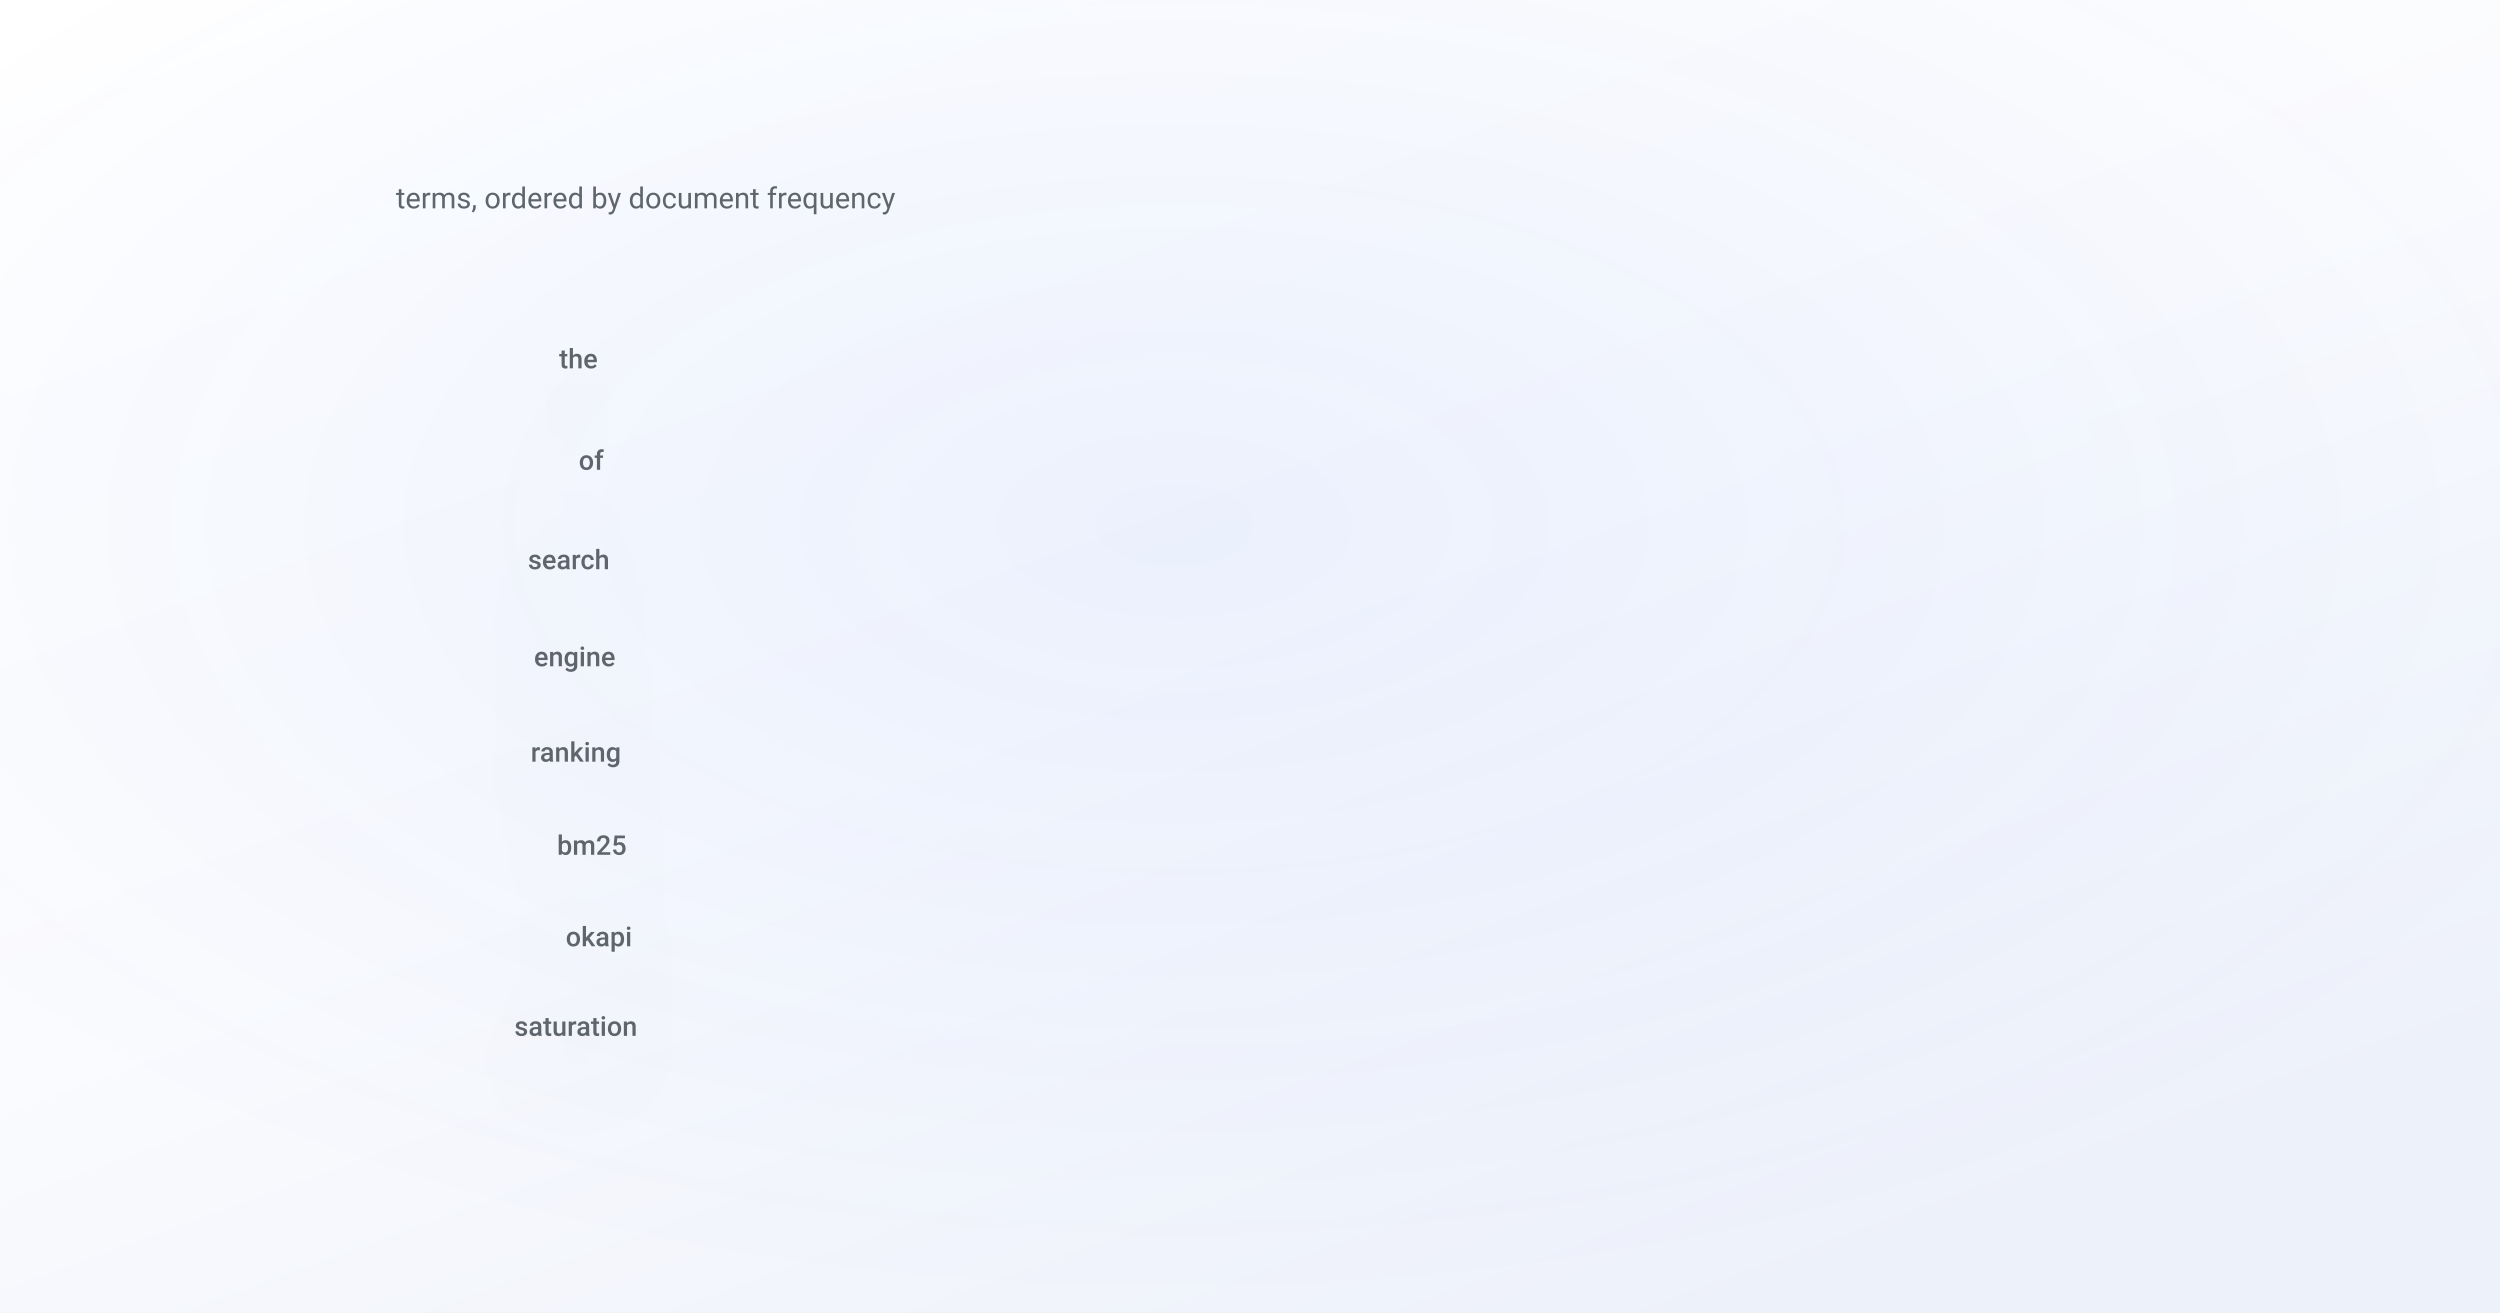
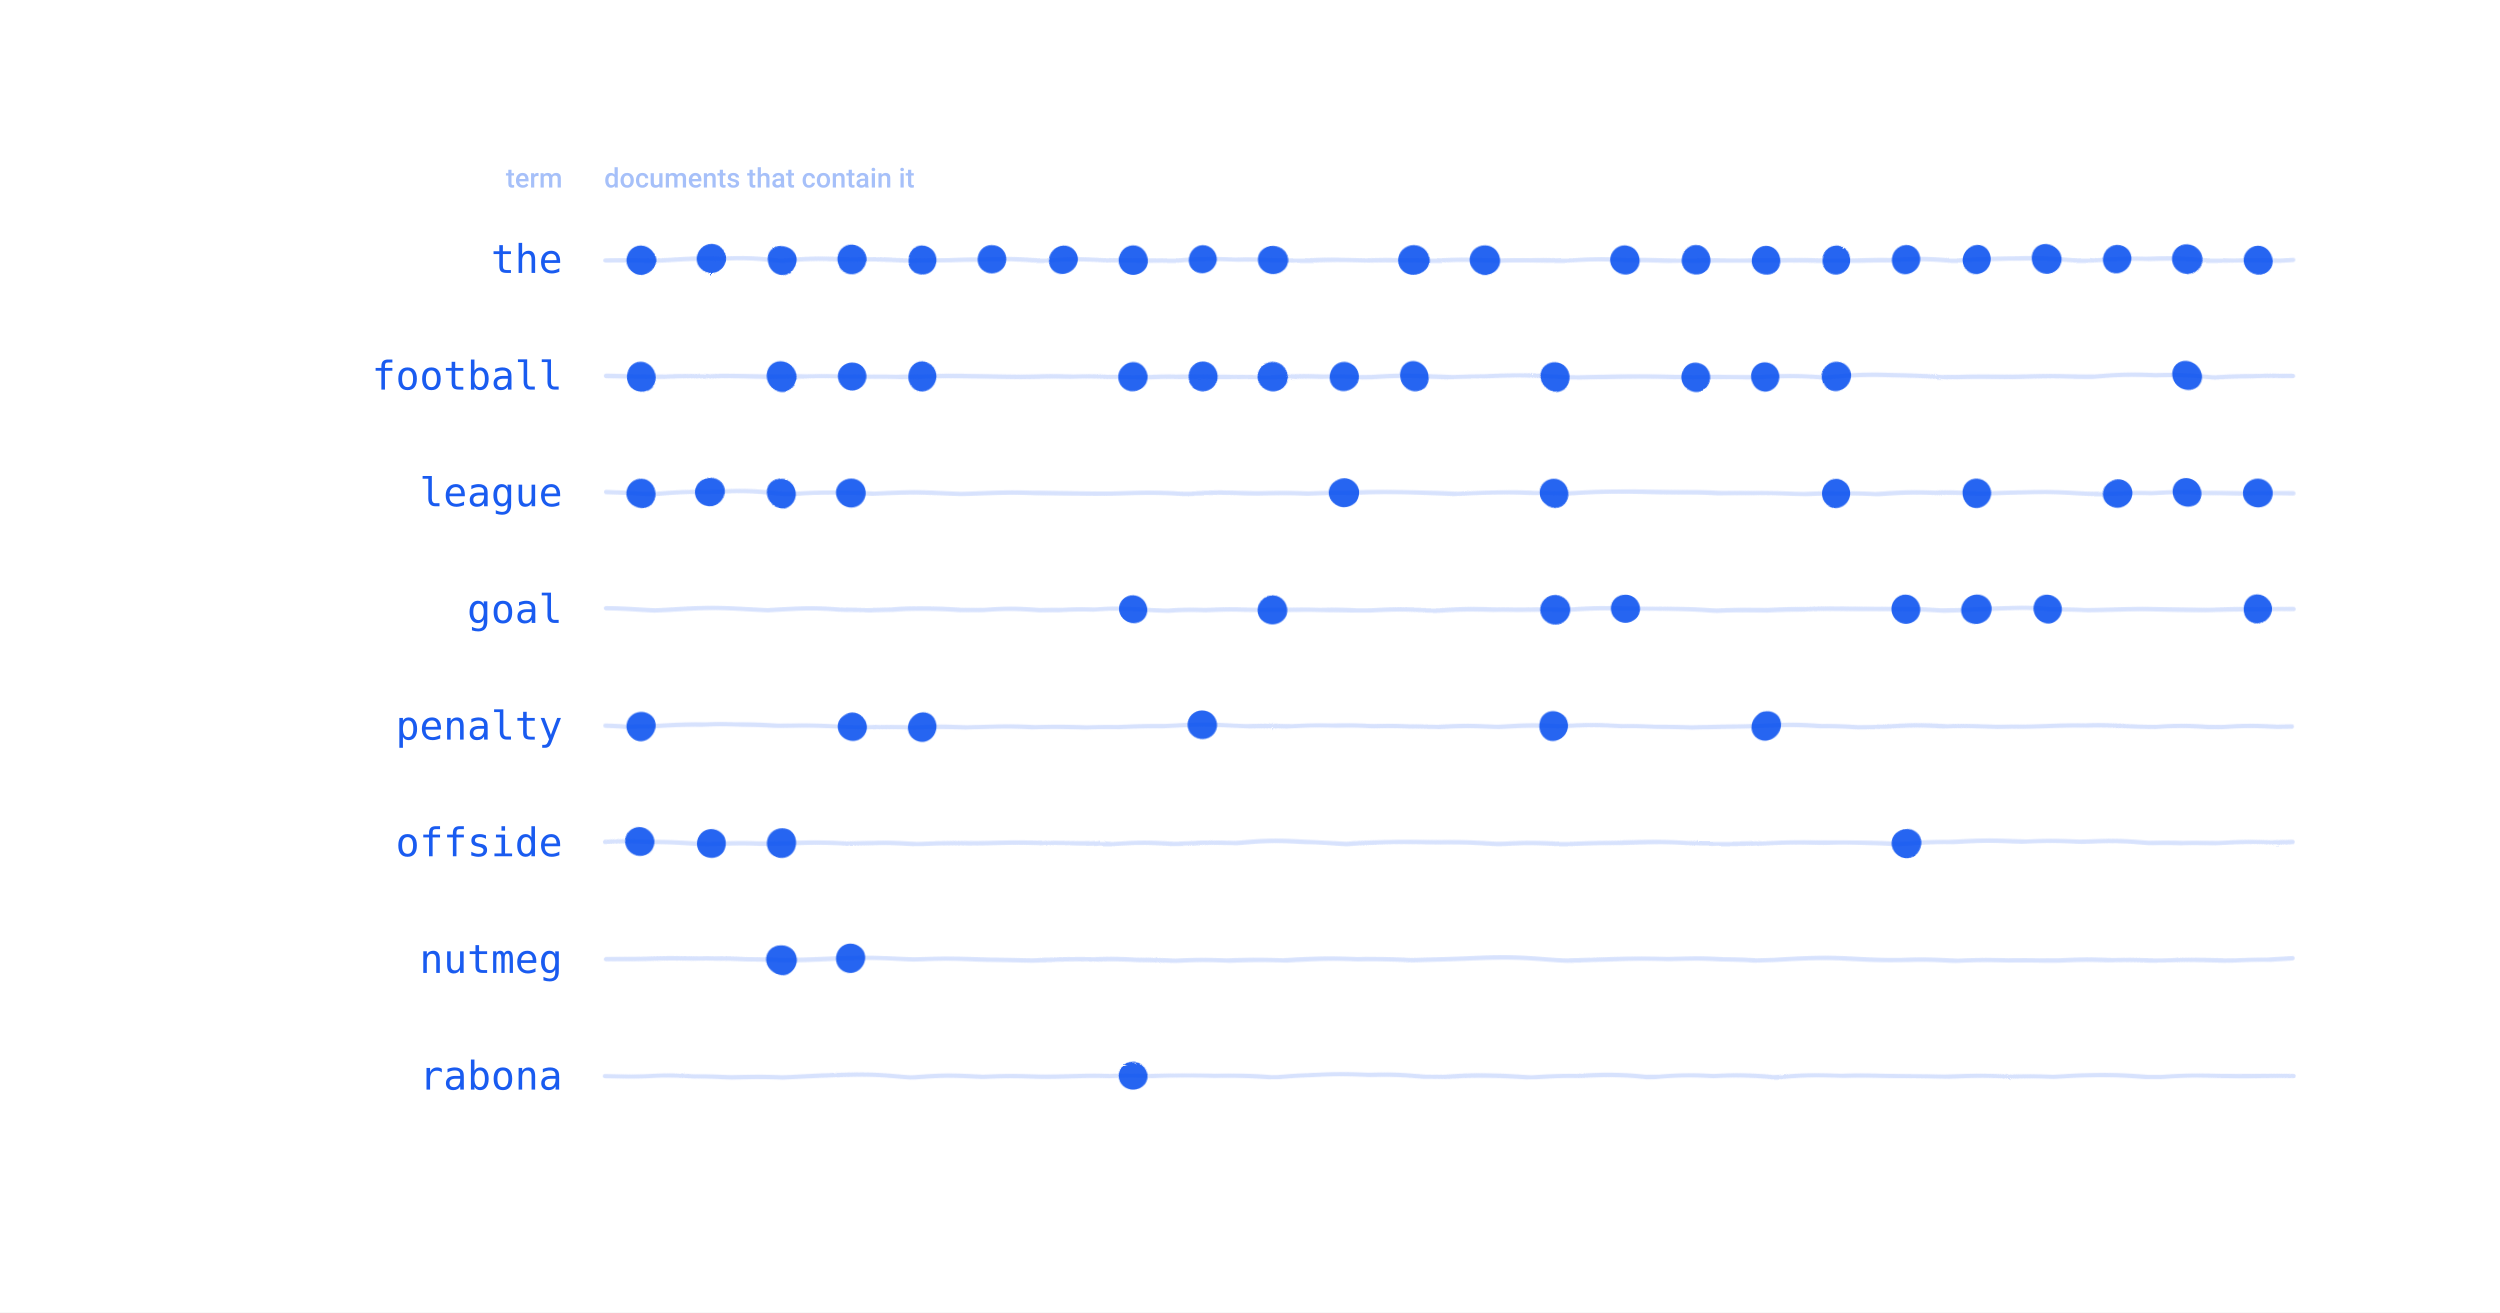
- <svg xmlns="http://www.w3.org/2000/svg" viewBox="0 0 1200 630" font-family="-apple-system, BlinkMacSystemFont, 'Segoe UI', 'DM Sans', Roboto, sans-serif">
+ <svg xmlns="http://www.w3.org/2000/svg" viewBox="0 0 1200 630" width="1200" height="630" role="img" stroke-linejoin="round" style="color:#004AEF">
  <defs>
-     <linearGradient id="bg" x1="0" y1="0" x2="0.7" y2="1">
-       <stop offset="0" stop-color="#ffffff" />
-       <stop offset="0.55" stop-color="#fafbfe" />
-       <stop offset="1" stop-color="#edf1fa" />
-     </linearGradient>
-     <radialGradient id="glow" cx="0.47" cy="0.4" r="0.6">
-       <stop offset="0" stop-color="#004aef" stop-opacity="0.06" />
-       <stop offset="1" stop-color="#004aef" stop-opacity="0" />
-     </radialGradient>
-     <filter id="lift" x="-25%" y="-25%" width="150%" height="160%">
-       <feDropShadow dx="0" dy="18" stdDeviation="24" flood-color="#0b1a3a" flood-opacity="0.11" />
+     <filter id="rough" x="-20%" y="-20%" width="140%" height="140%">
+       <feTurbulence type="turbulence" baseFrequency="0.016" numOctaves="2" seed="7" result="n" />
+       <feDisplacementMap in="SourceGraphic" in2="n" scale="2.4" xChannelSelector="R" yChannelSelector="G" />
    </filter>
  </defs>
-   <style>
-     /* 14s loop. Each class is a different kind of arrival, because the figures
-        are about different kinds of event: text is typed, a result appears, a
-        panel expands and pushes what is under it away, a curve is drawn. A fade
-        only says "this exists".
- 
-        `transform-box: fill-box` is what makes transform-origin mean the shape's
-        own box rather than the whole canvas. Without it a scaleX on a text line
-        grows from the middle of the page.
- 
-        Every class rests on the finished figure, and reduced motion paints that
-        frame directly. The og:image renderer forces reduced motion, so the still
-        it captures is always the completed drawing. Check this after any change
-        to the keyframes: a scaleY(0) that fails to reset removes the shape from
-        every social card, and nobody notices until someone shares the post. */
-     .c, .type, .pop, .rise, .expandy { transform-box: fill-box; }
- 
-     .c { opacity: 0; animation: fade 14s ease-in-out infinite; }
-     @keyframes fade { 0% { opacity: 0 } 20%, 88% { opacity: var(--o, 1) } 100% { opacity: 0 } }
- 
-     .type { opacity: 0; transform-origin: left center;
-              animation: type 14s cubic-bezier(0.25, 0.9, 0.3, 1) infinite; }
-     @keyframes type { 0% { opacity: 0; transform: scaleX(0) }
-                       6% { opacity: var(--o, 1); transform: scaleX(0) }
-                       22%, 88% { opacity: var(--o, 1); transform: scaleX(1) }
-                       100% { opacity: 0; transform: scaleX(1) } }
- 
-     .pop { opacity: 0; transform-origin: center;
-             animation: pop 14s cubic-bezier(0.34, 1.56, 0.64, 1) infinite; }
-     @keyframes pop { 0% { opacity: 0; transform: scale(0.6) }
-                      18%, 88% { opacity: var(--o, 1); transform: scale(1) }
-                      100% { opacity: 0; transform: scale(0.6) } }
- 
-     .rise { opacity: 0; animation: rise 14s cubic-bezier(0.2, 0.9, 0.3, 1) infinite; }
-     @keyframes rise { 0% { opacity: 0; transform: translateY(22px) }
-                       20%, 88% { opacity: var(--o, 1); transform: translateY(0) }
-                       100% { opacity: 0; transform: translateY(22px) } }
- 
-     .expandy { opacity: 0; transform-origin: top center;
-                 animation: expandy 14s cubic-bezier(0.2, 0.9, 0.25, 1) infinite; }
-     @keyframes expandy { 0% { opacity: 0; transform: scaleY(0) }
-                          6% { opacity: var(--o, 1); transform: scaleY(0) }
-                          24%, 88% { opacity: var(--o, 1); transform: scaleY(1) }
-                          100% { opacity: 0; transform: scaleY(0) } }
- 
-     .draw { stroke-dasharray: var(--len, 2000); stroke-dashoffset: var(--len, 2000);
-              animation: draw 14s ease-in-out infinite; }
-     @keyframes draw { 0% { stroke-dashoffset: var(--len, 2000) }
-                       26%, 88% { stroke-dashoffset: 0 }
-                       100% { stroke-dashoffset: var(--len, 2000) } }
- 
-     .mark { opacity: 0; animation: mark 14s ease infinite; }
-     @keyframes mark { 0%, 40% { opacity: 0 } 52%, 86% { opacity: 1 } 96%, 100% { opacity: 0 } }
- 
-     @media (prefers-reduced-motion: reduce) {
-       .c, .type, .pop, .rise, .expandy { opacity: var(--o, 1); transform: none; animation: none }
-       .draw { stroke-dashoffset: 0; animation: none }
-       .mark { opacity: 1; animation: none }
-     }
-   </style>
-   <rect width="1200" height="630" fill="url(#bg)" />
-   <rect width="1200" height="630" fill="url(#glow)" />
-   <defs>
-     <linearGradient id="gblue" x1="0" y1="0" x2="0.55" y2="1">
-       <stop offset="0" stop-color="#3d76ff" />
-       <stop offset="1" stop-color="#004aef" />
-     </linearGradient>
-     <linearGradient id="ggreen" x1="0" y1="0" x2="0.5" y2="1">
-       <stop offset="0" stop-color="#6df7cd" />
-       <stop offset="1" stop-color="#07ef9c" />
-     </linearGradient>
-     <linearGradient id="gcard" x1="0.1" y1="0" x2="0.3" y2="1">
-       <stop offset="0" stop-color="#ffffff" stop-opacity="0.96" />
-       <stop offset="1" stop-color="#ffffff" stop-opacity="0.74" />
-     </linearGradient>
-     <linearGradient id="gchip" x1="0" y1="0" x2="0" y2="1">
-       <stop offset="0" stop-color="#f4f7ff" />
-       <stop offset="1" stop-color="#e6ecfa" />
-     </linearGradient>
-   </defs>
-   <g filter="url(#lift)">
-     <line class="c" x1="601.8" y1="134.8" x2="598.5" y2="502.3" stroke="#04815a" stroke-width="1.2" style="--o:0.42;animation-delay:0.9s" />
-     <text x="286.9" y="176.8" text-anchor="end" font-size="13" fill="#5f656d" font-weight="500">the</text>
-     <path class="pop" d="M309.4 158.5 Q309.2 155.5 312.2 155.5 L322.8 155.5 Q325.8 155.5 326.0 158.5 L327.0 178.4 Q327.1 181.4 324.1 181.4 L313.6 181.4 Q310.6 181.4 310.4 178.4 Z" fill="url(#gblue)" style="--o:0.2;animation-delay:0.12s" />
-     <path class="pop" d="M330.1 158.5 Q330.0 155.5 333.0 155.5 L343.6 155.5 Q346.6 155.5 346.7 158.5 L347.7 178.4 Q347.8 181.4 344.8 181.4 L334.3 181.4 Q331.3 181.4 331.1 178.4 Z" fill="url(#gblue)" style="--o:0.2;animation-delay:0.13s" />
-     <path class="pop" d="M350.9 158.5 Q350.8 155.5 353.8 155.5 L364.4 155.5 Q367.4 155.5 367.5 158.5 L368.4 178.4 Q368.5 181.4 365.5 181.4 L354.9 181.4 Q351.9 181.4 351.8 178.4 Z" fill="url(#gblue)" style="--o:0.2;animation-delay:0.14s" />
-     <path class="pop" d="M378.6 158.5 Q378.5 155.5 381.5 155.5 L392.1 155.5 Q395.1 155.5 395.2 158.5 L395.9 178.4 Q396.0 181.4 393.0 181.4 L382.5 181.4 Q379.5 181.4 379.4 178.4 Z" fill="url(#gblue)" style="--o:0.2;animation-delay:0.15s" />
-     <path class="pop" d="M406.3 158.5 Q406.2 155.5 409.2 155.5 L419.8 155.5 Q422.8 155.5 422.9 158.5 L423.5 178.4 Q423.6 181.4 420.6 181.4 L410.1 181.4 Q407.1 181.4 407.0 178.4 Z" fill="url(#gblue)" style="--o:0.2;animation-delay:0.16s" />
-     <path class="pop" d="M434.0 158.5 Q433.9 155.5 436.9 155.5 L447.5 155.5 Q450.5 155.5 450.6 158.5 L451.1 178.4 Q451.1 181.4 448.1 181.4 L437.6 181.4 Q434.6 181.4 434.5 178.4 Z" fill="url(#gblue)" style="--o:0.2;animation-delay:0.17s" />
-     <path class="pop" d="M461.7 158.5 Q461.6 155.5 464.6 155.5 L475.2 155.5 Q478.2 155.5 478.3 158.5 L478.7 178.4 Q478.7 181.4 475.7 181.4 L465.2 181.4 Q462.2 181.4 462.1 178.4 Z" fill="url(#gblue)" style="--o:0.2;animation-delay:0.18s" />
-     <path class="pop" d="M496.3 158.5 Q496.3 155.5 499.3 155.5 L509.9 155.5 Q512.9 155.5 512.9 158.5 L513.1 178.4 Q513.2 181.4 510.2 181.4 L499.6 181.4 Q496.6 181.4 496.6 178.4 Z" fill="url(#gblue)" style="--o:0.2;animation-delay:0.19s" />
-     <path class="pop" d="M530.9 158.5 Q530.9 155.5 533.9 155.5 L544.5 155.5 Q547.5 155.5 547.5 158.5 L547.6 178.4 Q547.6 181.4 544.6 181.4 L534.1 181.4 Q531.1 181.4 531.0 178.4 Z" fill="url(#gblue)" style="--o:0.2;animation-delay:0.20s" />
-     <path class="pop" d="M565.5 158.5 Q565.5 155.5 568.5 155.5 L579.2 155.5 Q582.2 155.5 582.2 158.5 L582.1 178.4 Q582.0 181.4 579.0 181.4 L568.5 181.4 Q565.5 181.4 565.5 178.4 Z" fill="url(#gblue)" style="--o:0.2;animation-delay:0.21s" />
-     <path class="pop" d="M593.2 158.5 Q593.3 155.5 596.3 155.5 L606.9 155.5 Q609.9 155.5 609.9 158.5 L609.6 178.4 Q609.6 181.4 606.6 181.4 L596.1 181.4 Q593.1 181.4 593.1 178.4 Z" fill="url(#ggreen)" style="--o:0.95;animation-delay:0.22s" />
-     <path class="pop" d="M627.9 158.5 Q627.9 155.5 630.9 155.5 L641.5 155.5 Q644.5 155.5 644.5 158.5 L644.1 178.4 Q644.1 181.4 641.1 181.4 L630.5 181.4 Q627.5 181.4 627.6 178.4 Z" fill="url(#gblue)" style="--o:0.2;animation-delay:0.23s" />
-     <path class="pop" d="M662.5 158.5 Q662.5 155.5 665.5 155.5 L676.2 155.5 Q679.2 155.5 679.1 158.5 L678.6 178.4 Q678.5 181.4 675.5 181.4 L665.0 181.4 Q662.0 181.4 662.0 178.4 Z" fill="url(#gblue)" style="--o:0.2;animation-delay:0.24s" />
-     <path class="pop" d="M704.0 158.5 Q704.1 155.5 707.1 155.5 L717.7 155.5 Q720.7 155.5 720.6 158.5 L719.9 178.4 Q719.8 181.4 716.8 181.4 L706.3 181.4 Q703.3 181.4 703.4 178.4 Z" fill="url(#gblue)" style="--o:0.2;animation-delay:0.25s" />
-     <path class="pop" d="M738.6 158.5 Q738.7 155.5 741.7 155.5 L752.4 155.5 Q755.4 155.5 755.3 158.5 L754.4 178.4 Q754.3 181.4 751.3 181.4 L740.7 181.4 Q737.7 181.4 737.9 178.4 Z" fill="url(#gblue)" style="--o:0.2;animation-delay:0.26s" />
-     <path class="pop" d="M780.2 158.5 Q780.3 155.5 783.3 155.5 L793.9 155.5 Q796.9 155.5 796.8 158.5 L795.8 178.4 Q795.6 181.4 792.6 181.4 L782.1 181.4 Q779.1 181.4 779.2 178.4 Z" fill="url(#gblue)" style="--o:0.2;animation-delay:0.27s" />
-     <path class="pop" d="M821.7 158.5 Q821.9 155.5 824.9 155.5 L835.5 155.5 Q838.5 155.5 838.3 158.5 L837.1 178.4 Q837.0 181.4 834.0 181.4 L823.4 181.4 Q820.4 181.4 820.6 178.4 Z" fill="url(#gblue)" style="--o:0.2;animation-delay:0.28s" />
-     <path class="pop" d="M863.3 158.5 Q863.5 155.5 866.5 155.5 L877.1 155.5 Q880.1 155.5 879.9 158.5 L878.5 178.4 Q878.3 181.4 875.3 181.4 L864.8 181.4 Q861.8 181.4 862.0 178.4 Z" fill="url(#gblue)" style="--o:0.2;animation-delay:0.29s" />
-     <path class="pop" d="M904.8 158.5 Q905.0 155.5 908.0 155.5 L918.7 155.5 Q921.7 155.5 921.4 158.5 L919.9 178.4 Q919.6 181.4 916.6 181.4 L906.1 181.4 Q903.1 181.4 903.3 178.4 Z" fill="url(#gblue)" style="--o:0.2;animation-delay:0.30s" />
-     <path class="pop" d="M946.3 158.5 Q946.6 155.5 949.6 155.5 L960.2 155.5 Q963.2 155.5 963.0 158.5 L961.2 178.4 Q961.0 181.4 958.0 181.4 L947.4 181.4 Q944.4 181.4 944.7 178.4 Z" fill="url(#gblue)" style="--o:0.2;animation-delay:0.31s" />
-     <text x="289.8" y="225.5" text-anchor="end" font-size="13" fill="#5f656d" font-weight="500">of</text>
-     <path class="pop" d="M318.9 207.6 Q318.7 204.6 321.7 204.6 L332.2 204.6 Q335.2 204.6 335.3 207.6 L336.3 227.0 Q336.4 230.0 333.4 230.0 L323.1 230.0 Q320.1 230.0 319.9 227.0 Z" fill="url(#gblue)" style="--o:0.24;animation-delay:0.19s" />
-     <path class="pop" d="M360.0 207.6 Q359.8 204.6 362.8 204.6 L373.3 204.6 Q376.3 204.6 376.4 207.6 L377.2 227.0 Q377.3 230.0 374.3 230.0 L364.0 230.0 Q361.0 230.0 360.8 227.0 Z" fill="url(#gblue)" style="--o:0.24;animation-delay:0.20s" />
-     <path class="pop" d="M401.1 207.6 Q401.0 204.6 404.0 204.6 L414.4 204.6 Q417.4 204.6 417.5 207.6 L418.1 227.0 Q418.2 230.0 415.2 230.0 L404.9 230.0 Q401.9 230.0 401.8 227.0 Z" fill="url(#gblue)" style="--o:0.24;animation-delay:0.21s" />
-     <path class="pop" d="M449.0 207.6 Q449.0 204.6 452.0 204.6 L462.4 204.6 Q465.4 204.6 465.5 207.6 L465.9 227.0 Q465.9 230.0 462.9 230.0 L452.6 230.0 Q449.6 230.0 449.5 227.0 Z" fill="url(#gblue)" style="--o:0.24;animation-delay:0.22s" />
-     <path class="pop" d="M490.1 207.6 Q490.1 204.6 493.1 204.6 L503.5 204.6 Q506.5 204.6 506.6 207.6 L506.8 227.0 Q506.8 230.0 503.8 230.0 L493.5 230.0 Q490.5 230.0 490.4 227.0 Z" fill="url(#gblue)" style="--o:0.24;animation-delay:0.23s" />
-     <path class="pop" d="M538.1 207.6 Q538.1 204.6 541.1 204.6 L551.5 204.6 Q554.5 204.6 554.5 207.6 L554.5 227.0 Q554.5 230.0 551.5 230.0 L541.2 230.0 Q538.2 230.0 538.2 227.0 Z" fill="url(#gblue)" style="--o:0.24;animation-delay:0.24s" />
-     <path class="pop" d="M640.8 207.6 Q640.9 204.6 643.9 204.6 L654.3 204.6 Q657.3 204.6 657.3 207.6 L656.9 227.0 Q656.8 230.0 653.8 230.0 L643.4 230.0 Q640.4 230.0 640.5 227.0 Z" fill="url(#gblue)" style="--o:0.24;animation-delay:0.25s" />
-     <path class="pop" d="M688.8 207.6 Q688.9 204.6 691.9 204.6 L702.3 204.6 Q705.3 204.6 705.2 207.6 L704.6 227.0 Q704.5 230.0 701.5 230.0 L691.2 230.0 Q688.2 230.0 688.2 227.0 Z" fill="url(#gblue)" style="--o:0.24;animation-delay:0.26s" />
-     <path class="pop" d="M736.7 207.6 Q736.8 204.6 739.8 204.6 L750.3 204.6 Q753.3 204.6 753.2 207.6 L752.4 227.0 Q752.2 230.0 749.2 230.0 L738.9 230.0 Q735.9 230.0 736.0 227.0 Z" fill="url(#gblue)" style="--o:0.24;animation-delay:0.27s" />
-     <path class="pop" d="M791.5 207.6 Q791.7 204.6 794.7 204.6 L805.1 204.6 Q808.1 204.6 808.0 207.6 L806.9 227.0 Q806.8 230.0 803.8 230.0 L793.4 230.0 Q790.4 230.0 790.6 227.0 Z" fill="url(#gblue)" style="--o:0.24;animation-delay:0.28s" />
-     <path class="pop" d="M846.3 207.6 Q846.5 204.6 849.5 204.6 L860.0 204.6 Q863.0 204.6 862.8 207.6 L861.5 227.0 Q861.3 230.0 858.3 230.0 L847.9 230.0 Q844.9 230.0 845.1 227.0 Z" fill="url(#gblue)" style="--o:0.24;animation-delay:0.29s" />
-     <path class="pop" d="M908.0 207.6 Q908.2 204.6 911.2 204.6 L921.7 204.6 Q924.7 204.6 924.4 207.6 L922.9 227.0 Q922.6 230.0 919.6 230.0 L909.3 230.0 Q906.3 230.0 906.5 227.0 Z" fill="url(#gblue)" style="--o:0.24;animation-delay:0.30s" />
-     <text x="292.6" y="273.2" text-anchor="end" font-size="13" fill="#5f656d" font-weight="500">search</text>
-     <path class="pop" d="M328.2 255.7 Q328.0 252.7 331.0 252.7 L341.3 252.7 Q344.3 252.7 344.5 255.7 L345.4 274.6 Q345.5 277.6 342.5 277.6 L332.3 277.6 Q329.3 277.6 329.2 274.6 Z" fill="url(#gblue)" style="--o:0.36;animation-delay:0.26s" />
-     <path class="pop" d="M389.2 255.7 Q389.1 252.7 392.1 252.7 L402.4 252.7 Q405.4 252.7 405.5 255.7 L406.1 274.6 Q406.2 277.6 403.2 277.6 L393.0 277.6 Q390.0 277.6 389.9 274.6 Z" fill="url(#gblue)" style="--o:0.36;animation-delay:0.27s" />
-     <path class="pop" d="M484.1 255.7 Q484.0 252.7 487.0 252.7 L497.3 252.7 Q500.3 252.7 500.4 255.7 L500.6 274.6 Q500.6 277.6 497.6 277.6 L487.5 277.6 Q484.5 277.6 484.4 274.6 Z" fill="url(#gblue)" style="--o:0.36;animation-delay:0.28s" />
-     <path class="pop" d="M592.5 255.7 Q592.6 252.7 595.6 252.7 L605.8 252.7 Q608.8 252.7 608.8 255.7 L608.6 274.6 Q608.6 277.6 605.6 277.6 L595.4 277.6 Q592.4 277.6 592.4 274.6 Z" fill="url(#ggreen)" style="--o:0.95;animation-delay:0.29s" />
-     <path class="pop" d="M680.6 255.7 Q680.7 252.7 683.7 252.7 L694.0 252.7 Q697.0 252.7 696.9 255.7 L696.3 274.6 Q696.3 277.6 693.3 277.6 L683.1 277.6 Q680.1 277.6 680.1 274.6 Z" fill="url(#gblue)" style="--o:0.36;animation-delay:0.30s" />
-     <path class="pop" d="M768.8 255.7 Q768.9 252.7 771.9 252.7 L782.2 252.7 Q785.2 252.7 785.0 255.7 L784.1 274.6 Q783.9 277.6 780.9 277.6 L770.8 277.6 Q767.8 277.6 767.9 274.6 Z" fill="url(#gblue)" style="--o:0.36;animation-delay:0.31s" />
-     <path class="pop" d="M877.2 255.7 Q877.4 252.7 880.4 252.7 L890.7 252.7 Q893.7 252.7 893.5 255.7 L892.1 274.6 Q891.9 277.6 888.9 277.6 L878.7 277.6 Q875.7 277.6 875.9 274.6 Z" fill="url(#gblue)" style="--o:0.36;animation-delay:0.32s" />
-     <path class="pop" d="M924.7 255.7 Q924.9 252.7 927.9 252.7 L938.2 252.7 Q941.2 252.7 940.9 255.7 L939.3 274.6 Q939.1 277.6 936.1 277.6 L925.9 277.6 Q922.9 277.6 923.1 274.6 Z" fill="url(#gblue)" style="--o:0.36;animation-delay:0.33s" />
-     <text x="295.4" y="319.8" text-anchor="end" font-size="13" fill="#5f656d" font-weight="500">engine</text>
-     <path class="pop" d="M350.7 302.8 Q350.6 299.8 353.6 299.8 L363.7 299.8 Q366.7 299.8 366.8 302.8 L367.6 321.2 Q367.7 324.1 364.7 324.1 L354.7 324.1 Q351.7 324.1 351.6 321.2 Z" fill="url(#gblue)" style="--o:0.44;animation-delay:0.33s" />
-     <path class="pop" d="M437.9 302.8 Q437.8 299.8 440.8 299.8 L451.0 299.8 Q454.0 299.8 454.0 302.8 L454.5 321.1 Q454.5 324.1 451.5 324.1 L441.5 324.1 Q438.5 324.1 438.4 321.1 Z" fill="url(#gblue)" style="--o:0.44;animation-delay:0.34s" />
-     <path class="pop" d="M558.7 302.8 Q558.7 299.8 561.7 299.8 L571.8 299.8 Q574.8 299.8 574.8 302.8 L574.7 321.1 Q574.7 324.1 571.7 324.1 L561.7 324.1 Q558.7 324.1 558.7 321.1 Z" fill="url(#gblue)" style="--o:0.44;animation-delay:0.35s" />
-     <path class="pop" d="M719.6 302.8 Q719.7 299.8 722.7 299.8 L732.9 299.8 Q735.9 299.8 735.7 302.8 L735.0 321.1 Q734.9 324.1 731.9 324.1 L721.9 324.1 Q718.9 324.1 719.0 321.1 Z" fill="url(#gblue)" style="--o:0.44;animation-delay:0.36s" />
-     <path class="pop" d="M827.0 302.8 Q827.1 299.8 830.1 299.8 L840.2 299.8 Q843.2 299.8 843.1 302.8 L841.9 321.2 Q841.7 324.1 838.7 324.1 L828.7 324.1 Q825.7 324.1 825.9 321.2 Z" fill="url(#gblue)" style="--o:0.44;animation-delay:0.37s" />
-     <text x="298.1" y="365.6" text-anchor="end" font-size="13" fill="#5f656d" font-weight="500">ranking</text>
-     <path class="pop" d="M372.8 348.9 Q372.7 345.9 375.7 345.9 L385.6 345.9 Q388.6 345.9 388.7 348.9 L389.4 366.8 Q389.5 369.8 386.5 369.8 L376.7 369.8 Q373.7 369.8 373.6 366.8 Z" fill="url(#gblue)" style="--o:0.54;animation-delay:0.40s" />
-     <path class="pop" d="M518.8 348.9 Q518.8 345.9 521.8 345.9 L531.8 345.9 Q534.8 345.9 534.8 348.9 L534.9 366.8 Q534.9 369.8 531.9 369.8 L522.0 369.8 Q519.0 369.8 519.0 366.8 Z" fill="url(#gblue)" style="--o:0.54;animation-delay:0.41s" />
-     <path class="pop" d="M591.9 348.9 Q591.9 345.9 594.9 345.9 L604.8 345.9 Q607.8 345.9 607.8 348.9 L607.6 366.8 Q607.6 369.8 604.6 369.8 L594.7 369.8 Q591.7 369.8 591.7 366.8 Z" fill="url(#ggreen)" style="--o:0.95;animation-delay:0.42s" />
-     <path class="pop" d="M731.3 348.9 Q731.4 345.9 734.4 345.9 L744.3 345.9 Q747.3 345.9 747.2 348.9 L746.4 366.8 Q746.3 369.8 743.3 369.8 L733.5 369.8 Q730.5 369.8 730.6 366.8 Z" fill="url(#gblue)" style="--o:0.54;animation-delay:0.43s" />
-     <text x="300.8" y="410.3" text-anchor="end" font-size="13" fill="#5f656d" font-weight="500">bm25</text>
-     <path class="pop" d="M473.3 394.1 Q473.2 391.1 476.2 391.1 L486.0 391.1 Q489.0 391.1 489.0 394.1 L489.3 411.5 Q489.4 414.5 486.4 414.5 L476.7 414.5 Q473.7 414.5 473.6 411.5 Z" fill="url(#gblue)" style="--o:0.64;animation-delay:0.47s" />
-     <path class="pop" d="M729.5 394.1 Q729.6 391.1 732.6 391.1 L742.4 391.1 Q745.4 391.1 745.3 394.1 L744.6 411.5 Q744.4 414.5 741.4 414.5 L731.7 414.5 Q728.7 414.5 728.8 411.5 Z" fill="url(#gblue)" style="--o:0.64;animation-delay:0.48s" />
-     <path class="pop" d="M854.4 394.1 Q854.6 391.1 857.6 391.1 L867.3 391.1 Q870.3 391.1 870.1 394.1 L868.9 411.5 Q868.7 414.5 865.7 414.5 L856.0 414.5 Q853.0 414.5 853.2 411.5 Z" fill="url(#gblue)" style="--o:0.64;animation-delay:0.49s" />
-     <text x="303.4" y="454.2" text-anchor="end" font-size="13" fill="#5f656d" font-weight="500">okapi</text>
-     <path class="pop" d="M591.2 438.4 Q591.2 435.4 594.2 435.4 L603.9 435.4 Q606.9 435.4 606.8 438.4 L606.6 455.3 Q606.6 458.3 603.6 458.3 L594.1 458.3 Q591.1 458.3 591.1 455.3 Z" fill="url(#ggreen)" style="--o:0.95;animation-delay:0.54s" />
-     <path class="pop" d="M727.8 438.4 Q727.9 435.4 730.9 435.4 L740.5 435.4 Q743.5 435.4 743.4 438.4 L742.7 455.3 Q742.6 458.3 739.6 458.3 L730.0 458.3 Q727.0 458.3 727.2 455.3 Z" fill="url(#gblue)" style="--o:0.74;animation-delay:0.55s" />
-     <text x="305.9" y="497.2" text-anchor="end" font-size="13" fill="#5f656d" font-weight="500">saturation</text>
-     <path class="pop" d="M726.1 481.8 Q726.2 478.8 729.2 478.8 L738.7 478.8 Q741.7 478.8 741.6 481.8 L740.9 498.2 Q740.8 501.2 737.8 501.2 L728.4 501.2 Q725.4 501.2 725.5 498.2 Z" fill="url(#gblue)" style="--o:0.84;animation-delay:0.61s" />
+   <rect width="1200" height="630" fill="#FFFFFF" />
+   <g filter="url(#rough)">
+     <path d="M290.0,124.0 L1100.0,124.0" fill="none" stroke="currentColor" stroke-opacity="0.16" stroke-width="2.1" stroke-linecap="round" />
+     <circle cx="306.9" cy="124.0" r="7.0" fill="currentColor" fill-opacity="0.85" />
+     <circle cx="374.4" cy="124.0" r="7.0" fill="currentColor" fill-opacity="0.85" />
+     <circle cx="543.1" cy="124.0" r="7.0" fill="currentColor" fill-opacity="0.85" />
+     <circle cx="711.9" cy="124.0" r="7.0" fill="currentColor" fill-opacity="0.85" />
+     <circle cx="948.1" cy="124.0" r="7.0" fill="currentColor" fill-opacity="0.85" />
+     <circle cx="576.9" cy="124.0" r="7.0" fill="currentColor" fill-opacity="0.85" />
+     <circle cx="441.9" cy="124.0" r="7.0" fill="currentColor" fill-opacity="0.85" />
+     <circle cx="1083.1" cy="124.0" r="7.0" fill="currentColor" fill-opacity="0.85" />
+     <circle cx="880.6" cy="124.0" r="7.0" fill="currentColor" fill-opacity="0.85" />
+     <circle cx="813.1" cy="124.0" r="7.0" fill="currentColor" fill-opacity="0.85" />
+     <circle cx="475.6" cy="124.0" r="7.0" fill="currentColor" fill-opacity="0.85" />
+     <circle cx="610.6" cy="124.0" r="7.0" fill="currentColor" fill-opacity="0.85" />
+     <circle cx="1015.6" cy="124.0" r="7.0" fill="currentColor" fill-opacity="0.85" />
+     <circle cx="408.1" cy="124.0" r="7.0" fill="currentColor" fill-opacity="0.85" />
+     <circle cx="509.4" cy="124.0" r="7.0" fill="currentColor" fill-opacity="0.85" />
+     <circle cx="914.4" cy="124.0" r="7.0" fill="currentColor" fill-opacity="0.85" />
+     <circle cx="1049.4" cy="124.0" r="7.0" fill="currentColor" fill-opacity="0.85" />
+     <circle cx="981.9" cy="124.0" r="7.0" fill="currentColor" fill-opacity="0.85" />
+     <circle cx="779.4" cy="124.0" r="7.0" fill="currentColor" fill-opacity="0.85" />
+     <circle cx="678.1" cy="124.0" r="7.0" fill="currentColor" fill-opacity="0.85" />
+     <circle cx="340.6" cy="124.0" r="7.0" fill="currentColor" fill-opacity="0.85" />
+     <circle cx="846.9" cy="124.0" r="7.0" fill="currentColor" fill-opacity="0.85" />
+     <path d="M290.0,180.0 L1100.0,180.0" fill="none" stroke="currentColor" stroke-opacity="0.16" stroke-width="2.1" stroke-linecap="round" />
+     <circle cx="644.4" cy="180.0" r="7.0" fill="currentColor" fill-opacity="0.85" />
+     <circle cx="1049.4" cy="180.0" r="7.0" fill="currentColor" fill-opacity="0.85" />
+     <circle cx="306.9" cy="180.0" r="7.0" fill="currentColor" fill-opacity="0.85" />
+     <circle cx="880.6" cy="180.0" r="7.0" fill="currentColor" fill-opacity="0.85" />
+     <circle cx="441.9" cy="180.0" r="7.0" fill="currentColor" fill-opacity="0.85" />
+     <circle cx="813.1" cy="180.0" r="7.0" fill="currentColor" fill-opacity="0.85" />
+     <circle cx="745.6" cy="180.0" r="7.0" fill="currentColor" fill-opacity="0.85" />
+     <circle cx="846.9" cy="180.0" r="7.0" fill="currentColor" fill-opacity="0.85" />
+     <circle cx="408.1" cy="180.0" r="7.0" fill="currentColor" fill-opacity="0.85" />
+     <circle cx="543.1" cy="180.0" r="7.0" fill="currentColor" fill-opacity="0.85" />
+     <circle cx="610.6" cy="180.0" r="7.0" fill="currentColor" fill-opacity="0.85" />
+     <circle cx="576.9" cy="180.0" r="7.0" fill="currentColor" fill-opacity="0.85" />
+     <circle cx="374.4" cy="180.0" r="7.0" fill="currentColor" fill-opacity="0.85" />
+     <circle cx="678.1" cy="180.0" r="7.0" fill="currentColor" fill-opacity="0.85" />
+     <path d="M290.0,236.0 L1100.0,236.0" fill="none" stroke="currentColor" stroke-opacity="0.16" stroke-width="2.1" stroke-linecap="round" />
+     <circle cx="306.9" cy="236.0" r="7.0" fill="currentColor" fill-opacity="0.85" />
+     <circle cx="340.6" cy="236.0" r="7.0" fill="currentColor" fill-opacity="0.85" />
+     <circle cx="1083.1" cy="236.0" r="7.0" fill="currentColor" fill-opacity="0.85" />
+     <circle cx="1049.4" cy="236.0" r="7.0" fill="currentColor" fill-opacity="0.85" />
+     <circle cx="745.6" cy="236.0" r="7.0" fill="currentColor" fill-opacity="0.85" />
+     <circle cx="408.1" cy="236.0" r="7.0" fill="currentColor" fill-opacity="0.85" />
+     <circle cx="374.4" cy="236.0" r="7.0" fill="currentColor" fill-opacity="0.85" />
+     <circle cx="644.4" cy="236.0" r="7.0" fill="currentColor" fill-opacity="0.85" />
+     <circle cx="880.6" cy="236.0" r="7.0" fill="currentColor" fill-opacity="0.85" />
+     <circle cx="1015.6" cy="236.0" r="7.0" fill="currentColor" fill-opacity="0.85" />
+     <circle cx="948.1" cy="236.0" r="7.0" fill="currentColor" fill-opacity="0.85" />
+     <path d="M290.0,292.0 L1100.0,292.0" fill="none" stroke="currentColor" stroke-opacity="0.16" stroke-width="2.1" stroke-linecap="round" />
+     <circle cx="948.1" cy="292.0" r="7.0" fill="currentColor" fill-opacity="0.85" />
+     <circle cx="610.6" cy="292.0" r="7.0" fill="currentColor" fill-opacity="0.85" />
+     <circle cx="779.4" cy="292.0" r="7.0" fill="currentColor" fill-opacity="0.85" />
+     <circle cx="543.1" cy="292.0" r="7.0" fill="currentColor" fill-opacity="0.85" />
+     <circle cx="745.6" cy="292.0" r="7.0" fill="currentColor" fill-opacity="0.85" />
+     <circle cx="981.9" cy="292.0" r="7.0" fill="currentColor" fill-opacity="0.85" />
+     <circle cx="914.4" cy="292.0" r="7.0" fill="currentColor" fill-opacity="0.85" />
+     <circle cx="1083.1" cy="292.0" r="7.0" fill="currentColor" fill-opacity="0.85" />
+     <path d="M290.0,348.0 L1100.0,348.0" fill="none" stroke="currentColor" stroke-opacity="0.16" stroke-width="2.1" stroke-linecap="round" />
+     <circle cx="576.9" cy="348.0" r="7.0" fill="currentColor" fill-opacity="0.85" />
+     <circle cx="745.6" cy="348.0" r="7.0" fill="currentColor" fill-opacity="0.85" />
+     <circle cx="408.1" cy="348.0" r="7.0" fill="currentColor" fill-opacity="0.85" />
+     <circle cx="441.9" cy="348.0" r="7.0" fill="currentColor" fill-opacity="0.85" />
+     <circle cx="306.9" cy="348.0" r="7.0" fill="currentColor" fill-opacity="0.85" />
+     <circle cx="846.9" cy="348.0" r="7.0" fill="currentColor" fill-opacity="0.85" />
+     <path d="M290.0,404.0 L1100.0,404.0" fill="none" stroke="currentColor" stroke-opacity="0.16" stroke-width="2.1" stroke-linecap="round" />
+     <circle cx="914.4" cy="404.0" r="7.0" fill="currentColor" fill-opacity="0.85" />
+     <circle cx="306.9" cy="404.0" r="7.0" fill="currentColor" fill-opacity="0.85" />
+     <circle cx="374.4" cy="404.0" r="7.0" fill="currentColor" fill-opacity="0.85" />
+     <circle cx="340.6" cy="404.0" r="7.0" fill="currentColor" fill-opacity="0.85" />
+     <path d="M290.0,460.0 L1100.0,460.0" fill="none" stroke="currentColor" stroke-opacity="0.16" stroke-width="2.1" stroke-linecap="round" />
+     <circle cx="408.1" cy="460.0" r="7.0" fill="currentColor" fill-opacity="0.85" />
+     <circle cx="374.4" cy="460.0" r="7.0" fill="currentColor" fill-opacity="0.85" />
+     <path d="M290.0,516.0 L1100.0,516.0" fill="none" stroke="currentColor" stroke-opacity="0.16" stroke-width="2.1" stroke-linecap="round" />
+     <circle cx="543.1" cy="516.0" r="7.0" fill="currentColor" fill-opacity="0.85" />
  </g>
-   <g class="mark">
-     <line x1="585.8" y1="122.3" x2="627.8" y2="122.3" stroke="#04815a" stroke-width="1.4" />
-     <text x="637.8" y="116.3" font-size="17" fill="#04815a">four lists meet</text>
-     <text x="637.8" y="138.3" font-size="17" fill="#04815a">on one document</text>
-   </g>
-   <text x="190.0" y="100.0" text-anchor="start" font-size="14" fill="#5f656d" font-weight="400">terms, ordered by document frequency</text>
+   <text x="270.0" y="131.0" font-family="ui-monospace, SFMono-Regular, Menlo, Consolas, monospace" font-size="19" font-weight="500" fill="currentColor" fill-opacity="0.90" text-anchor="end" xml:space="preserve">the</text>
+   <text x="270.0" y="187.0" font-family="ui-monospace, SFMono-Regular, Menlo, Consolas, monospace" font-size="19" font-weight="500" fill="currentColor" fill-opacity="0.90" text-anchor="end" xml:space="preserve">football</text>
+   <text x="270.0" y="243.0" font-family="ui-monospace, SFMono-Regular, Menlo, Consolas, monospace" font-size="19" font-weight="500" fill="currentColor" fill-opacity="0.90" text-anchor="end" xml:space="preserve">league</text>
+   <text x="270.0" y="299.0" font-family="ui-monospace, SFMono-Regular, Menlo, Consolas, monospace" font-size="19" font-weight="500" fill="currentColor" fill-opacity="0.90" text-anchor="end" xml:space="preserve">goal</text>
+   <text x="270.0" y="355.0" font-family="ui-monospace, SFMono-Regular, Menlo, Consolas, monospace" font-size="19" font-weight="500" fill="currentColor" fill-opacity="0.90" text-anchor="end" xml:space="preserve">penalty</text>
+   <text x="270.0" y="411.0" font-family="ui-monospace, SFMono-Regular, Menlo, Consolas, monospace" font-size="19" font-weight="500" fill="currentColor" fill-opacity="0.90" text-anchor="end" xml:space="preserve">offside</text>
+   <text x="270.0" y="467.0" font-family="ui-monospace, SFMono-Regular, Menlo, Consolas, monospace" font-size="19" font-weight="500" fill="currentColor" fill-opacity="0.90" text-anchor="end" xml:space="preserve">nutmeg</text>
+   <text x="270.0" y="523.0" font-family="ui-monospace, SFMono-Regular, Menlo, Consolas, monospace" font-size="19" font-weight="500" fill="currentColor" fill-opacity="0.90" text-anchor="end" xml:space="preserve">rabona</text>
+   <text x="270.0" y="90.0" font-family="system-ui, -apple-system, Segoe UI, Roboto, Helvetica, Arial, sans-serif" font-size="13" font-weight="500" fill="currentColor" fill-opacity="0.35" text-anchor="end" xml:space="preserve">term</text>
+   <text x="290.0" y="90.0" font-family="system-ui, -apple-system, Segoe UI, Roboto, Helvetica, Arial, sans-serif" font-size="13" font-weight="500" fill="currentColor" fill-opacity="0.35" text-anchor="start" xml:space="preserve">documents that contain it</text>
</svg>
